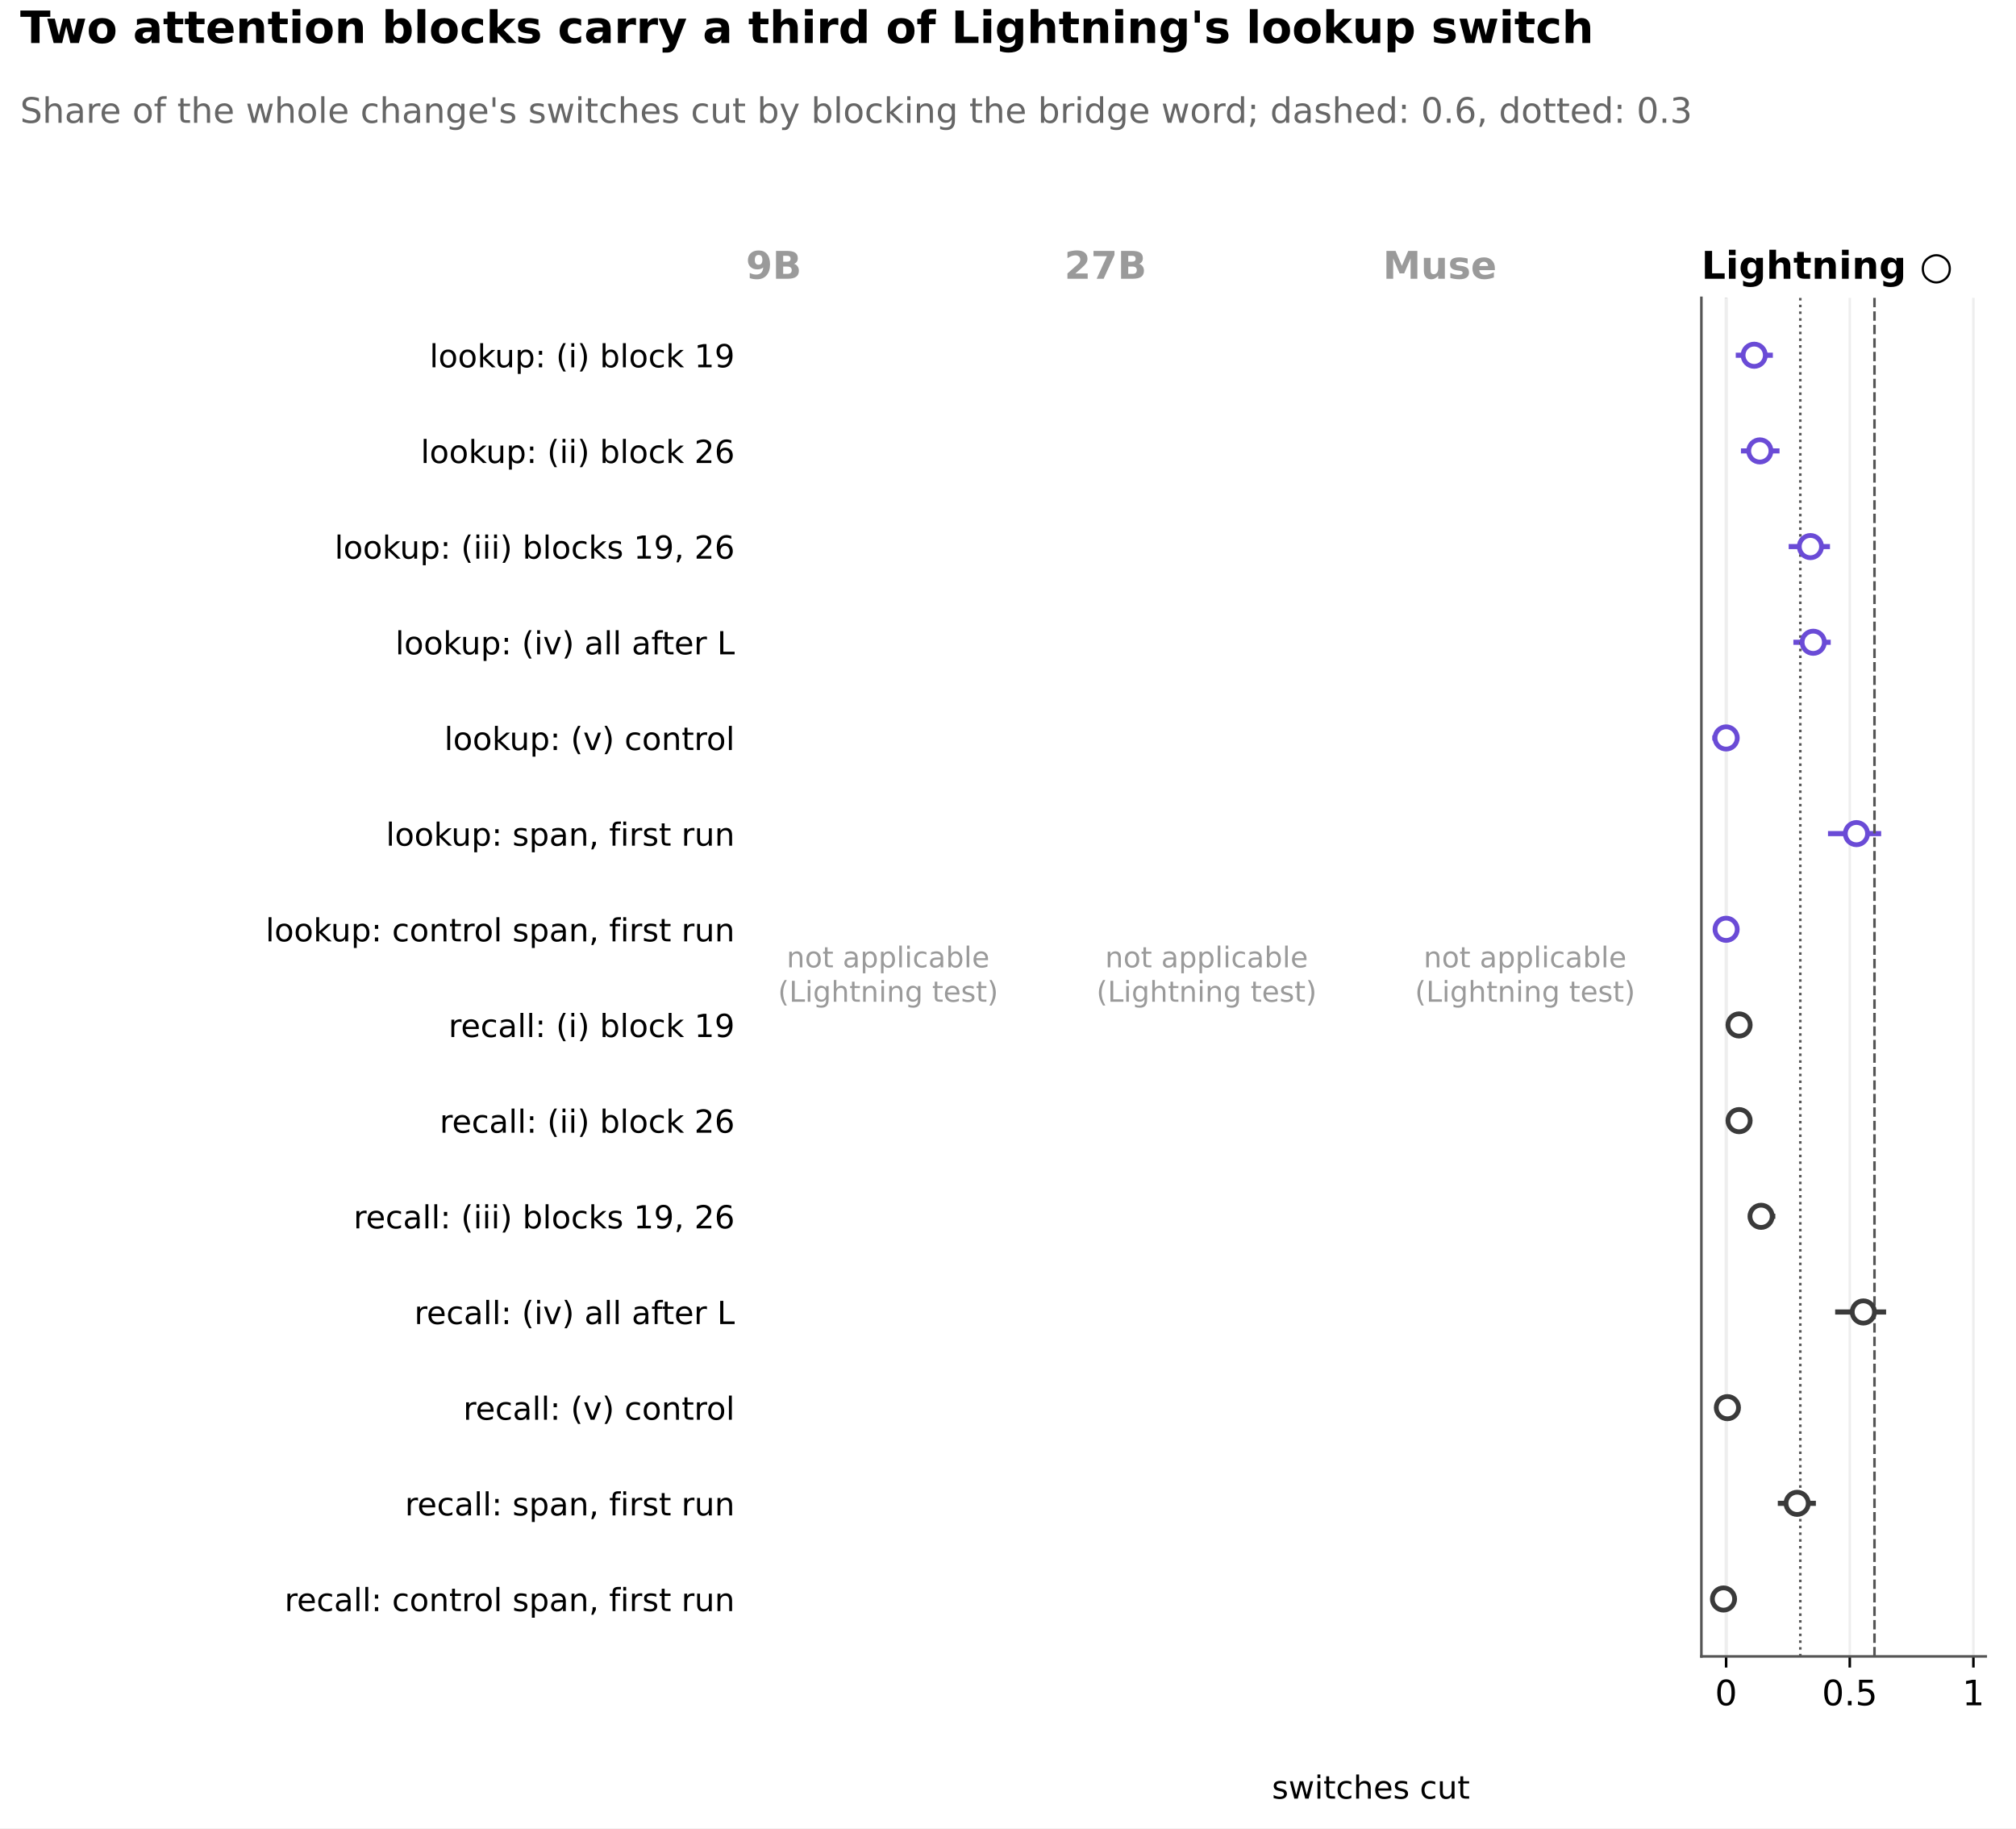
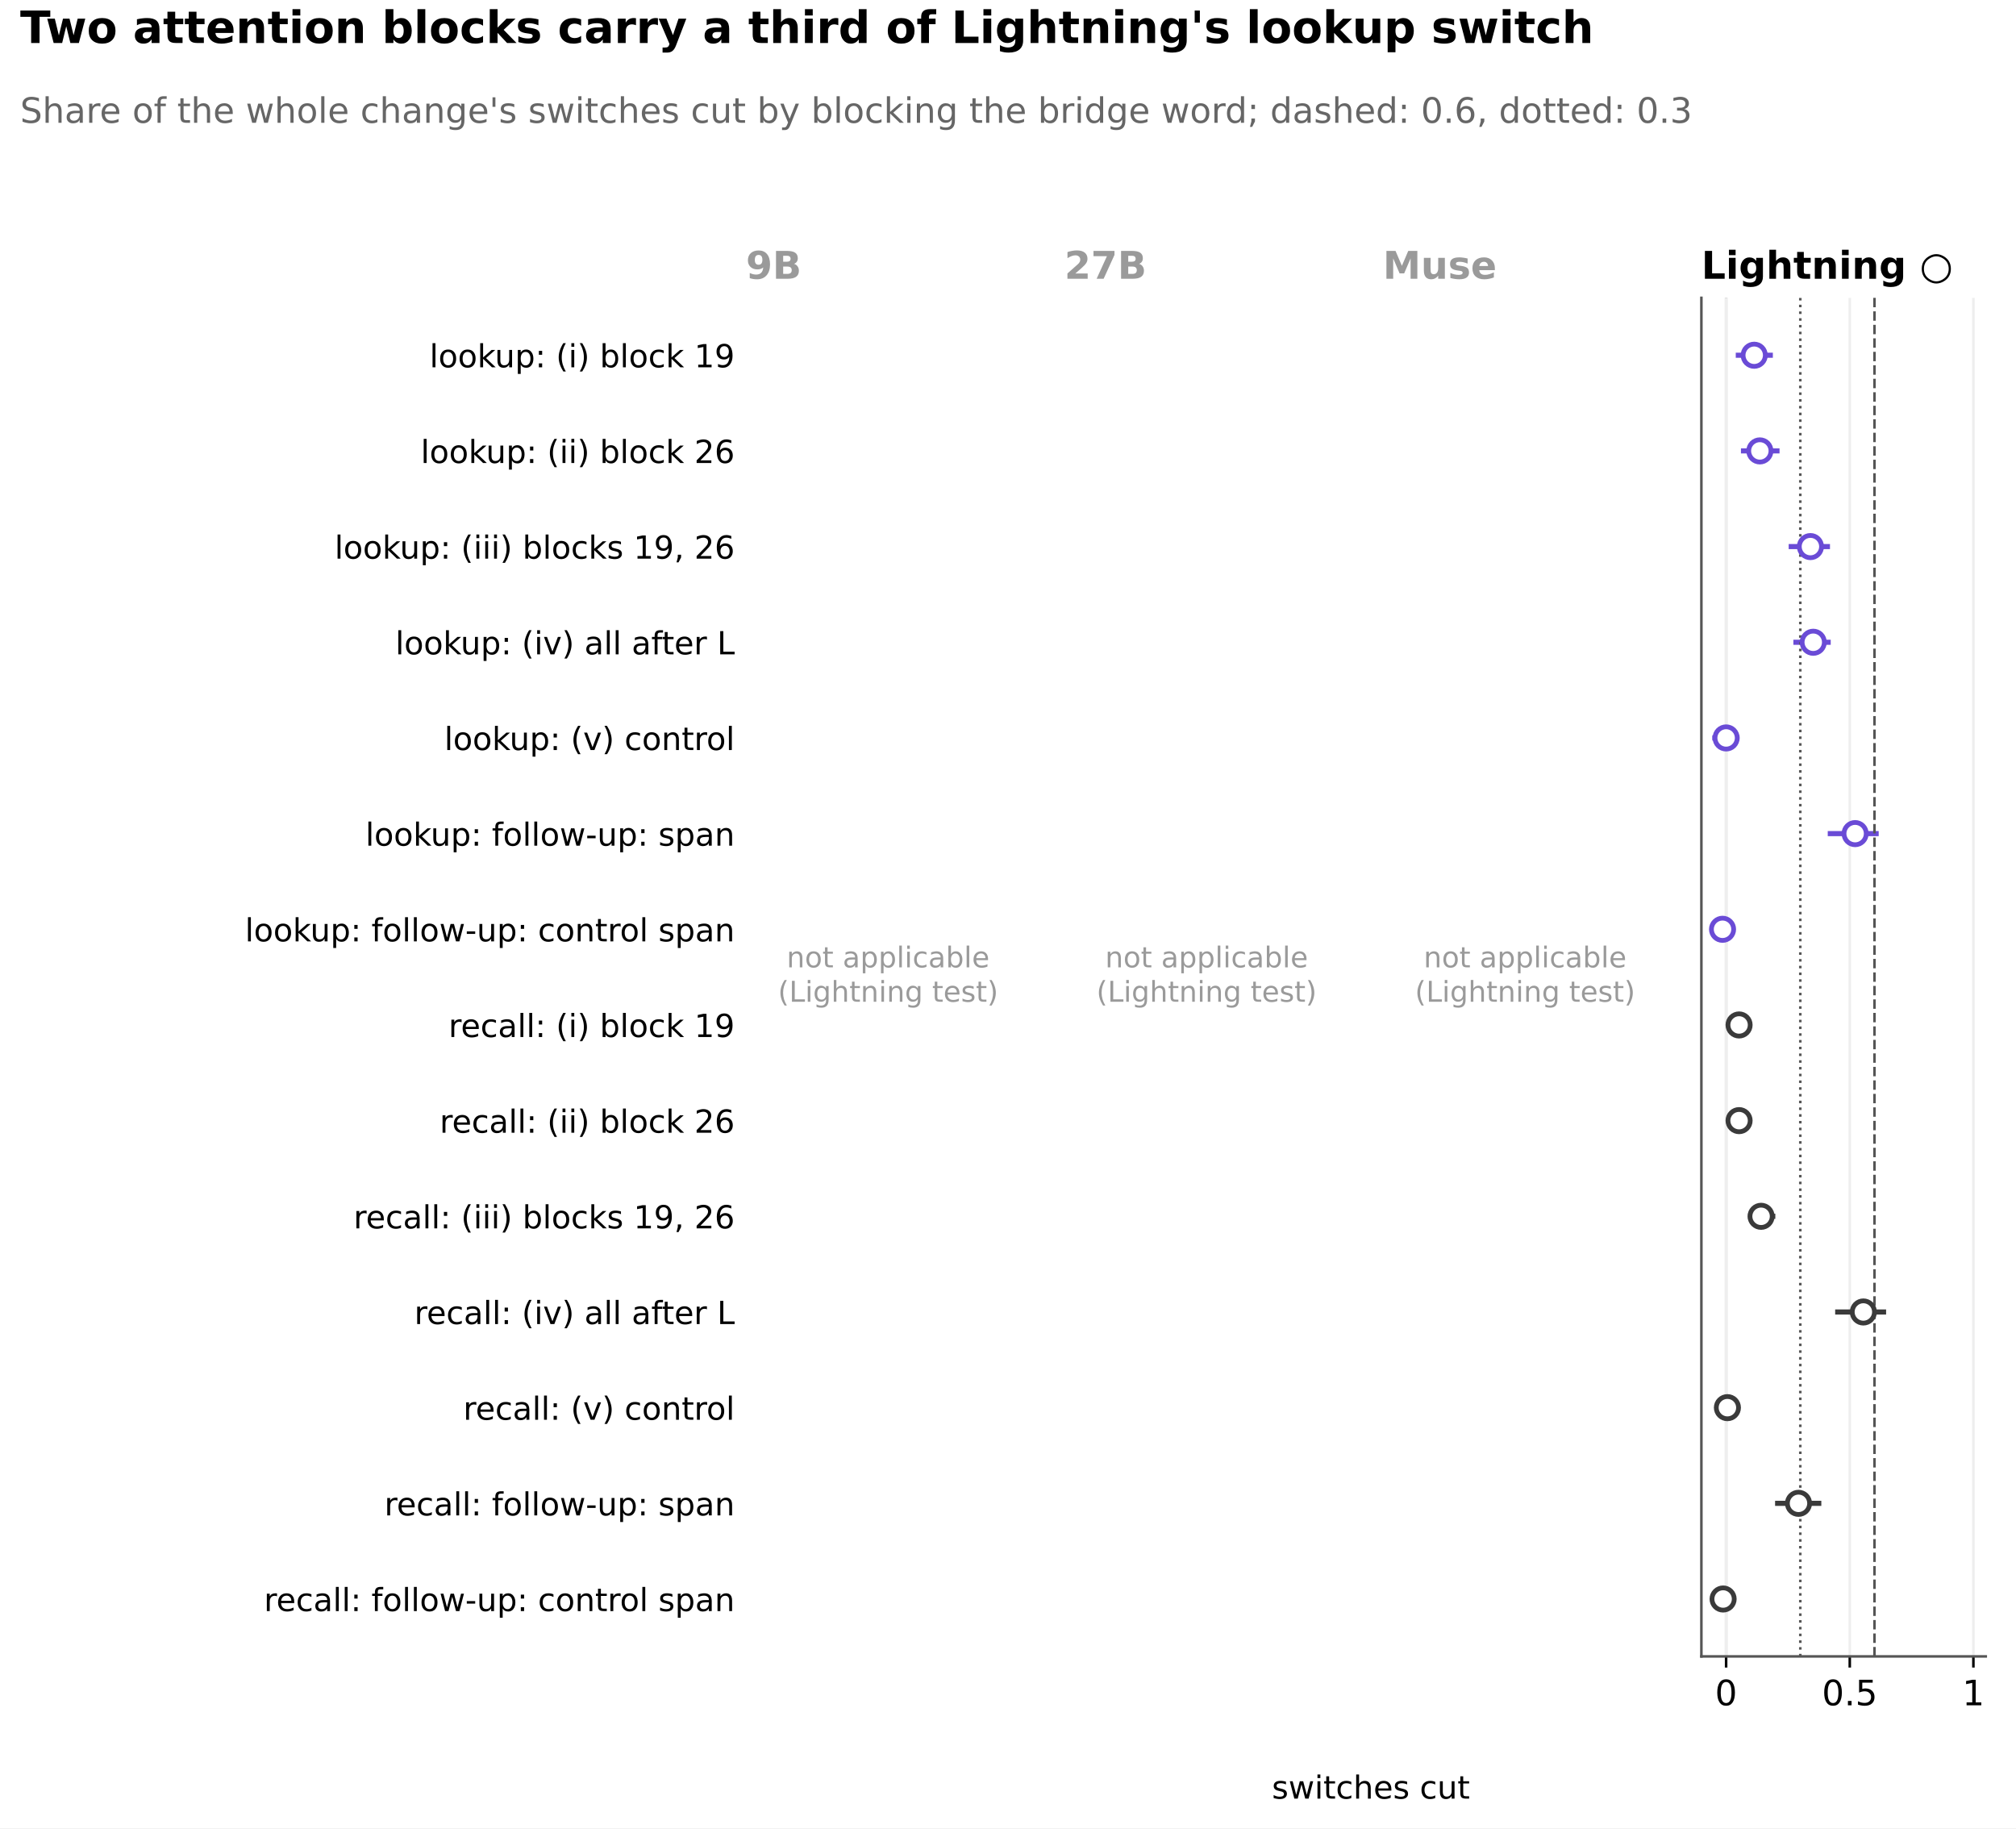
<svg xmlns="http://www.w3.org/2000/svg" xmlns:xlink="http://www.w3.org/1999/xlink" width="633.6pt" height="574.56pt" viewBox="0 0 633.6 574.56" version="1.1">
  <defs>
    <style type="text/css">*{stroke-linejoin: round; stroke-linecap: butt}</style>
  </defs>
  <g id="figure_1">
    <g id="patch_1">
      <path d="M 0 574.56  L 633.6 574.56  L 633.6 0  L 0 0  z " style="fill: #ffffff" />
    </g>
    <g id="axes_1">
      <g id="patch_2">
        <path d="M 234.432 520.56  L 323.804 520.56  L 323.804 93.6  L 234.432 93.6  z " style="fill: #ffffff" />
      </g>
      <g id="matplotlib.axis_1" />
      <g id="matplotlib.axis_2">
        <g id="ytick_1">
          <g id="text_1">
            <text style="font-size: 10px; font-family: 'DejaVu Sans'; text-anchor: end" x="230.932" y="115.44" transform="rotate(-0 230.932 115.4398)">lookup: (i) block 19</text>
          </g>
        </g>
        <g id="ytick_2">
          <g id="text_2">
            <text style="font-size: 10px; font-family: 'DejaVu Sans'; text-anchor: end" x="230.932" y="145.507" transform="rotate(-0 230.932 145.5074)">lookup: (ii) block 26</text>
          </g>
        </g>
        <g id="ytick_3">
          <g id="text_3">
            <text style="font-size: 10px; font-family: 'DejaVu Sans'; text-anchor: end" x="230.932" y="175.575" transform="rotate(-0 230.932 175.575)">lookup: (iii) blocks 19, 26</text>
          </g>
        </g>
        <g id="ytick_4">
          <g id="text_4">
            <text style="font-size: 10px; font-family: 'DejaVu Sans'; text-anchor: end" x="230.932" y="205.643" transform="rotate(-0 230.932 205.6426)">lookup: (iv) all after L</text>
          </g>
        </g>
        <g id="ytick_5">
          <g id="text_5">
            <text style="font-size: 10px; font-family: 'DejaVu Sans'; text-anchor: end" x="230.932" y="235.71" transform="rotate(-0 230.932 235.7102)">lookup: (v) control</text>
          </g>
        </g>
        <g id="ytick_6">
          <g id="text_6">
-             <text style="font-size: 10px; font-family: 'DejaVu Sans'; text-anchor: end" x="230.932" y="265.778" transform="rotate(-0 230.932 265.7778)">lookup: span, first run</text>
+             <text style="font-size: 10px; font-family: 'DejaVu Sans'; text-anchor: end" x="230.932" y="265.778" transform="rotate(-0 230.932 265.7778)">lookup: follow-up: span</text>
          </g>
        </g>
        <g id="ytick_7">
          <g id="text_7">
-             <text style="font-size: 10px; font-family: 'DejaVu Sans'; text-anchor: end" x="230.932" y="295.845" transform="rotate(-0 230.932 295.8454)">lookup: control span, first run</text>
+             <text style="font-size: 10px; font-family: 'DejaVu Sans'; text-anchor: end" x="230.932" y="295.845" transform="rotate(-0 230.932 295.8454)">lookup: follow-up: control span</text>
          </g>
        </g>
        <g id="ytick_8">
          <g id="text_8">
            <text style="font-size: 10px; font-family: 'DejaVu Sans'; text-anchor: end" x="230.932" y="325.913" transform="rotate(-0 230.932 325.913)">recall: (i) block 19</text>
          </g>
        </g>
        <g id="ytick_9">
          <g id="text_9">
            <text style="font-size: 10px; font-family: 'DejaVu Sans'; text-anchor: end" x="230.932" y="355.981" transform="rotate(-0 230.932 355.9806)">recall: (ii) block 26</text>
          </g>
        </g>
        <g id="ytick_10">
          <g id="text_10">
            <text style="font-size: 10px; font-family: 'DejaVu Sans'; text-anchor: end" x="230.932" y="386.048" transform="rotate(-0 230.932 386.0482)">recall: (iii) blocks 19, 26</text>
          </g>
        </g>
        <g id="ytick_11">
          <g id="text_11">
            <text style="font-size: 10px; font-family: 'DejaVu Sans'; text-anchor: end" x="230.932" y="416.116" transform="rotate(-0 230.932 416.1158)">recall: (iv) all after L</text>
          </g>
        </g>
        <g id="ytick_12">
          <g id="text_12">
            <text style="font-size: 10px; font-family: 'DejaVu Sans'; text-anchor: end" x="230.932" y="446.183" transform="rotate(-0 230.932 446.1834)">recall: (v) control</text>
          </g>
        </g>
        <g id="ytick_13">
          <g id="text_13">
-             <text style="font-size: 10px; font-family: 'DejaVu Sans'; text-anchor: end" x="230.932" y="476.251" transform="rotate(-0 230.932 476.2511)">recall: span, first run</text>
+             <text style="font-size: 10px; font-family: 'DejaVu Sans'; text-anchor: end" x="230.932" y="476.251" transform="rotate(-0 230.932 476.2511)">recall: follow-up: span</text>
          </g>
        </g>
        <g id="ytick_14">
          <g id="text_14">
-             <text style="font-size: 10px; font-family: 'DejaVu Sans'; text-anchor: end" x="230.932" y="506.319" transform="rotate(-0 230.932 506.3187)">recall: control span, first run</text>
+             <text style="font-size: 10px; font-family: 'DejaVu Sans'; text-anchor: end" x="230.932" y="506.319" transform="rotate(-0 230.932 506.3187)">recall: follow-up: control span</text>
          </g>
        </g>
      </g>
      <g id="text_15">
        <text style="font-size: 9px; font-family: 'DejaVu Sans'; fill: #9a9a9a" transform="translate(247.2393 304.017)">not applicable</text>
        <text style="font-size: 9px; font-family: 'DejaVu Sans'; fill: #9a9a9a" transform="translate(244.4943 314.8195)">(Lightning test)</text>
      </g>
      <g id="text_16">
        <text style="font-weight: 700; font-size: 12px; font-family: 'DejaVu Sans'; text-anchor: start; fill: #9a9a9a" x="234.432" y="87.6" transform="rotate(-0 234.432 87.6)">9B</text>
      </g>
    </g>
    <g id="axes_2">
      <g id="patch_3">
        <path d="M 334.529 520.56  L 423.902 520.56  L 423.902 93.6  L 334.529 93.6  z " style="fill: #ffffff" />
      </g>
      <g id="matplotlib.axis_3" />
      <g id="matplotlib.axis_4" />
      <g id="text_17">
        <text style="font-size: 9px; font-family: 'DejaVu Sans'; fill: #9a9a9a" transform="translate(347.3364 304.017)">not applicable</text>
        <text style="font-size: 9px; font-family: 'DejaVu Sans'; fill: #9a9a9a" transform="translate(344.5914 314.8195)">(Lightning test)</text>
      </g>
      <g id="text_18">
        <text style="font-weight: 700; font-size: 12px; font-family: 'DejaVu Sans'; text-anchor: start; fill: #9a9a9a" x="334.529" y="87.6" transform="rotate(-0 334.5292 87.6)">27B</text>
      </g>
    </g>
    <g id="axes_3">
      <g id="patch_4">
        <path d="M 434.626 520.56  L 523.999 520.56  L 523.999 93.6  L 434.626 93.6  z " style="fill: #ffffff" />
      </g>
      <g id="matplotlib.axis_5" />
      <g id="matplotlib.axis_6" />
      <g id="text_19">
        <text style="font-size: 9px; font-family: 'DejaVu Sans'; fill: #9a9a9a" transform="translate(447.4336 304.017)">not applicable</text>
        <text style="font-size: 9px; font-family: 'DejaVu Sans'; fill: #9a9a9a" transform="translate(444.6886 314.8195)">(Lightning test)</text>
      </g>
      <g id="text_20">
        <text style="font-weight: 700; font-size: 12px; font-family: 'DejaVu Sans'; text-anchor: start; fill: #9a9a9a" x="434.626" y="87.6" transform="rotate(-0 434.6263 87.6)">Muse</text>
      </g>
    </g>
    <g id="axes_4">
      <g id="patch_5">
        <path d="M 534.724 520.56  L 624.096 520.56  L 624.096 93.6  L 534.724 93.6  z " style="fill: #ffffff" />
      </g>
      <g id="line2d_1">
-         <path d="M 542.495 520.56  L 542.495 93.6  " clip-path="url(#pc5caa77f12)" style="fill: none; stroke: #999999; stroke-width: 0.8; stroke-linecap: square" />
+         <path d="M 542.495 520.56  L 542.495 93.6  " clip-path="url(#pe01d6758a8)" style="fill: none; stroke: #999999; stroke-width: 0.8; stroke-linecap: square" />
      </g>
      <g id="matplotlib.axis_7">
        <g id="xtick_1">
          <g id="line2d_2">
-             <path d="M 542.495 520.56  L 542.495 93.6  " clip-path="url(#pc5caa77f12)" style="fill: none; stroke: #eeeeee; stroke-width: 0.8; stroke-linecap: square" />
+             <path d="M 542.495 520.56  L 542.495 93.6  " clip-path="url(#pe01d6758a8)" style="fill: none; stroke: #eeeeee; stroke-width: 0.8; stroke-linecap: square" />
          </g>
          <g id="line2d_3">
            <defs>
-               <path id="m128b6631fc" d="M 0 0  L 0 3.5  " style="stroke: #000000; stroke-width: 0.8" />
+               <path id="m701ce9fa40" d="M 0 0  L 0 3.5  " style="stroke: #000000; stroke-width: 0.8" />
            </defs>
            <g>
-               <use xlink:href="#m128b6631fc" x="542.495" y="520.56" style="stroke: #000000; stroke-width: 0.8" />
+               <use xlink:href="#m701ce9fa40" x="542.495" y="520.56" style="stroke: #000000; stroke-width: 0.8" />
            </g>
          </g>
          <g id="text_21">
            <text style="font-size: 11px; font-family: 'DejaVu Sans'; text-anchor: middle" x="542.495" y="535.917" transform="rotate(-0 542.495 535.9174)">0</text>
          </g>
        </g>
        <g id="xtick_2">
          <g id="line2d_4">
-             <path d="M 581.353 520.56  L 581.353 93.6  " clip-path="url(#pc5caa77f12)" style="fill: none; stroke: #eeeeee; stroke-width: 0.8; stroke-linecap: square" />
+             <path d="M 581.353 520.56  L 581.353 93.6  " clip-path="url(#pe01d6758a8)" style="fill: none; stroke: #eeeeee; stroke-width: 0.8; stroke-linecap: square" />
          </g>
          <g id="line2d_5">
            <g>
-               <use xlink:href="#m128b6631fc" x="581.353" y="520.56" style="stroke: #000000; stroke-width: 0.8" />
+               <use xlink:href="#m701ce9fa40" x="581.353" y="520.56" style="stroke: #000000; stroke-width: 0.8" />
            </g>
          </g>
          <g id="text_22">
            <text style="font-size: 11px; font-family: 'DejaVu Sans'; text-anchor: middle" x="581.353" y="535.917" transform="rotate(-0 581.3526 535.9174)">0.5</text>
          </g>
        </g>
        <g id="xtick_3">
          <g id="line2d_6">
-             <path d="M 620.21 520.56  L 620.21 93.6  " clip-path="url(#pc5caa77f12)" style="fill: none; stroke: #eeeeee; stroke-width: 0.8; stroke-linecap: square" />
+             <path d="M 620.21 520.56  L 620.21 93.6  " clip-path="url(#pe01d6758a8)" style="fill: none; stroke: #eeeeee; stroke-width: 0.8; stroke-linecap: square" />
          </g>
          <g id="line2d_7">
            <g>
-               <use xlink:href="#m128b6631fc" x="620.21" y="520.56" style="stroke: #000000; stroke-width: 0.8" />
+               <use xlink:href="#m701ce9fa40" x="620.21" y="520.56" style="stroke: #000000; stroke-width: 0.8" />
            </g>
          </g>
          <g id="text_23">
            <text style="font-size: 11px; font-family: 'DejaVu Sans'; text-anchor: middle" x="620.21" y="535.917" transform="rotate(-0 620.2102 535.9174)">1</text>
          </g>
        </g>
      </g>
      <g id="matplotlib.axis_8">
        <g id="ytick_15">
          <g id="line2d_8" />
        </g>
        <g id="ytick_16">
          <g id="line2d_9" />
        </g>
        <g id="ytick_17">
          <g id="line2d_10" />
        </g>
        <g id="ytick_18">
          <g id="line2d_11" />
        </g>
        <g id="ytick_19">
          <g id="line2d_12" />
        </g>
        <g id="ytick_20">
          <g id="line2d_13" />
        </g>
        <g id="ytick_21">
          <g id="line2d_14" />
        </g>
        <g id="ytick_22">
          <g id="line2d_15" />
        </g>
        <g id="ytick_23">
          <g id="line2d_16" />
        </g>
        <g id="ytick_24">
          <g id="line2d_17" />
        </g>
        <g id="ytick_25">
          <g id="line2d_18" />
        </g>
        <g id="ytick_26">
          <g id="line2d_19" />
        </g>
        <g id="ytick_27">
          <g id="line2d_20" />
        </g>
        <g id="ytick_28">
          <g id="line2d_21" />
        </g>
      </g>
      <g id="line2d_22">
-         <path d="M 545.526 111.641  L 557.183 111.641  " clip-path="url(#pc5caa77f12)" style="fill: none; stroke: #6a4bd6; stroke-width: 1.6" />
+         <path d="M 545.526 111.641  L 557.183 111.641  " clip-path="url(#pe01d6758a8)" style="fill: none; stroke: #6a4bd6; stroke-width: 1.6" />
      </g>
      <g id="line2d_23">
-         <path d="M 547.158 141.708  L 559.282 141.708  " clip-path="url(#pc5caa77f12)" style="fill: none; stroke: #6a4bd6; stroke-width: 1.6" />
+         <path d="M 547.158 141.708  L 559.282 141.708  " clip-path="url(#pe01d6758a8)" style="fill: none; stroke: #6a4bd6; stroke-width: 1.6" />
      </g>
      <g id="line2d_24">
-         <path d="M 562.157 171.776  L 575.135 171.776  " clip-path="url(#pc5caa77f12)" style="fill: none; stroke: #6a4bd6; stroke-width: 1.6" />
+         <path d="M 562.157 171.776  L 575.135 171.776  " clip-path="url(#pe01d6758a8)" style="fill: none; stroke: #6a4bd6; stroke-width: 1.6" />
      </g>
      <g id="line2d_25">
-         <path d="M 563.634 201.843  L 575.369 201.843  " clip-path="url(#pc5caa77f12)" style="fill: none; stroke: #6a4bd6; stroke-width: 1.6" />
+         <path d="M 563.634 201.843  L 575.369 201.843  " clip-path="url(#pe01d6758a8)" style="fill: none; stroke: #6a4bd6; stroke-width: 1.6" />
      </g>
      <g id="line2d_26">
-         <path d="M 538.143 231.911  L 546.692 231.911  " clip-path="url(#pc5caa77f12)" style="fill: none; stroke: #6a4bd6; stroke-width: 1.6" />
+         <path d="M 538.143 231.911  L 546.692 231.911  " clip-path="url(#pe01d6758a8)" style="fill: none; stroke: #6a4bd6; stroke-width: 1.6" />
      </g>
      <g id="line2d_27">
-         <path d="M 574.514 261.979  L 591.222 261.979  " clip-path="url(#pc5caa77f12)" style="fill: none; stroke: #6a4bd6; stroke-width: 1.6" />
+         <path d="M 574.436 261.979  L 590.445 261.979  " clip-path="url(#pe01d6758a8)" style="fill: none; stroke: #6a4bd6; stroke-width: 1.6" />
      </g>
      <g id="line2d_28">
-         <path d="M 539.464 292.046  L 545.681 292.046  " clip-path="url(#pc5caa77f12)" style="fill: none; stroke: #6a4bd6; stroke-width: 1.6" />
+         <path d="M 538.609 292.046  L 542.495 292.046  " clip-path="url(#pe01d6758a8)" style="fill: none; stroke: #6a4bd6; stroke-width: 1.6" />
      </g>
      <g id="line2d_29">
-         <path d="M 544.127 322.114  L 548.945 322.114  " clip-path="url(#pc5caa77f12)" style="fill: none; stroke: #3a3a3a; stroke-width: 1.6" />
+         <path d="M 544.127 322.114  L 548.945 322.114  " clip-path="url(#pe01d6758a8)" style="fill: none; stroke: #3a3a3a; stroke-width: 1.6" />
      </g>
      <g id="line2d_30">
-         <path d="M 543.583 352.181  L 549.956 352.181  " clip-path="url(#pc5caa77f12)" style="fill: none; stroke: #3a3a3a; stroke-width: 1.6" />
+         <path d="M 543.583 352.181  L 549.956 352.181  " clip-path="url(#pe01d6758a8)" style="fill: none; stroke: #3a3a3a; stroke-width: 1.6" />
      </g>
      <g id="line2d_31">
-         <path d="M 549.412 382.249  L 557.96 382.249  " clip-path="url(#pc5caa77f12)" style="fill: none; stroke: #3a3a3a; stroke-width: 1.6" />
+         <path d="M 549.412 382.249  L 557.96 382.249  " clip-path="url(#pe01d6758a8)" style="fill: none; stroke: #3a3a3a; stroke-width: 1.6" />
      </g>
      <g id="line2d_32">
-         <path d="M 576.767 412.317  L 592.777 412.317  " clip-path="url(#pc5caa77f12)" style="fill: none; stroke: #3a3a3a; stroke-width: 1.6" />
+         <path d="M 576.767 412.317  L 592.777 412.317  " clip-path="url(#pe01d6758a8)" style="fill: none; stroke: #3a3a3a; stroke-width: 1.6" />
      </g>
      <g id="line2d_33">
-         <path d="M 541.562 442.384  L 544.205 442.384  " clip-path="url(#pc5caa77f12)" style="fill: none; stroke: #3a3a3a; stroke-width: 1.6" />
+         <path d="M 541.562 442.384  L 544.205 442.384  " clip-path="url(#pe01d6758a8)" style="fill: none; stroke: #3a3a3a; stroke-width: 1.6" />
      </g>
      <g id="line2d_34">
-         <path d="M 558.738 472.452  L 570.706 472.452  " clip-path="url(#pc5caa77f12)" style="fill: none; stroke: #3a3a3a; stroke-width: 1.6" />
+         <path d="M 557.883 472.452  L 572.415 472.452  " clip-path="url(#pe01d6758a8)" style="fill: none; stroke: #3a3a3a; stroke-width: 1.6" />
      </g>
      <g id="line2d_35">
-         <path d="M 539.62 502.519  L 542.495 502.519  " clip-path="url(#pc5caa77f12)" style="fill: none; stroke: #3a3a3a; stroke-width: 1.6" />
+         <path d="M 539.231 502.519  L 542.495 502.519  " clip-path="url(#pe01d6758a8)" style="fill: none; stroke: #3a3a3a; stroke-width: 1.6" />
      </g>
      <g id="line2d_36">
-         <path d="M 589.124 520.56  L 589.124 93.6  " clip-path="url(#pc5caa77f12)" style="fill: none; stroke-dasharray: 2.96,1.28; stroke-dashoffset: 0; stroke: #555555; stroke-width: 0.8" />
+         <path d="M 589.124 520.56  L 589.124 93.6  " clip-path="url(#pe01d6758a8)" style="fill: none; stroke-dasharray: 2.96,1.28; stroke-dashoffset: 0; stroke: #555555; stroke-width: 0.8" />
      </g>
      <g id="line2d_37">
-         <path d="M 565.81 520.56  L 565.81 93.6  " clip-path="url(#pc5caa77f12)" style="fill: none; stroke-dasharray: 0.8,1.32; stroke-dashoffset: 0; stroke: #555555; stroke-width: 0.8" />
+         <path d="M 565.81 520.56  L 565.81 93.6  " clip-path="url(#pe01d6758a8)" style="fill: none; stroke-dasharray: 0.8,1.32; stroke-dashoffset: 0; stroke: #555555; stroke-width: 0.8" />
      </g>
      <g id="patch_6">
        <path d="M 534.724 520.56  L 534.724 93.6  " style="fill: none; stroke: #555555; stroke-width: 0.8; stroke-linejoin: miter; stroke-linecap: square" />
      </g>
      <g id="patch_7">
        <path d="M 534.724 520.56  L 624.096 520.56  " style="fill: none; stroke: #555555; stroke-width: 0.8; stroke-linejoin: miter; stroke-linecap: square" />
      </g>
      <g id="line2d_38">
        <defs>
-           <path id="m274c85e8d4" d="M 0 3.5  C 0.928 3.5 1.819 3.131 2.475 2.475  C 3.131 1.819 3.5 0.928 3.5 0  C 3.5 -0.928 3.131 -1.819 2.475 -2.475  C 1.819 -3.131 0.928 -3.5 0 -3.5  C -0.928 -3.5 -1.819 -3.131 -2.475 -2.475  C -3.131 -1.819 -3.5 -0.928 -3.5 0  C -3.5 0.928 -3.131 1.819 -2.475 2.475  C -1.819 3.131 -0.928 3.5 0 3.5  z " style="stroke: #6a4bd6; stroke-width: 1.5" />
+           <path id="m2e72b9f02e" d="M 0 3.5  C 0.928 3.5 1.819 3.131 2.475 2.475  C 3.131 1.819 3.5 0.928 3.5 0  C 3.5 -0.928 3.131 -1.819 2.475 -2.475  C 1.819 -3.131 0.928 -3.5 0 -3.5  C -0.928 -3.5 -1.819 -3.131 -2.475 -2.475  C -3.131 -1.819 -3.5 -0.928 -3.5 0  C -3.5 0.928 -3.131 1.819 -2.475 2.475  C -1.819 3.131 -0.928 3.5 0 3.5  z " style="stroke: #6a4bd6; stroke-width: 1.5" />
        </defs>
-         <g clip-path="url(#pc5caa77f12)">
-           <use xlink:href="#m274c85e8d4" x="551.323" y="111.641" style="fill: #ffffff; stroke: #6a4bd6; stroke-width: 1.5" />
+         <g clip-path="url(#pe01d6758a8)">
+           <use xlink:href="#m2e72b9f02e" x="551.323" y="111.641" style="fill: #ffffff; stroke: #6a4bd6; stroke-width: 1.5" />
        </g>
      </g>
      <g id="line2d_39">
-         <g clip-path="url(#pc5caa77f12)">
-           <use xlink:href="#m274c85e8d4" x="553.095" y="141.708" style="fill: #ffffff; stroke: #6a4bd6; stroke-width: 1.5" />
+         <g clip-path="url(#pe01d6758a8)">
+           <use xlink:href="#m2e72b9f02e" x="553.095" y="141.708" style="fill: #ffffff; stroke: #6a4bd6; stroke-width: 1.5" />
        </g>
      </g>
      <g id="line2d_40">
-         <g clip-path="url(#pc5caa77f12)">
-           <use xlink:href="#m274c85e8d4" x="568.988" y="171.776" style="fill: #ffffff; stroke: #6a4bd6; stroke-width: 1.5" />
+         <g clip-path="url(#pe01d6758a8)">
+           <use xlink:href="#m2e72b9f02e" x="568.988" y="171.776" style="fill: #ffffff; stroke: #6a4bd6; stroke-width: 1.5" />
        </g>
      </g>
      <g id="line2d_41">
-         <g clip-path="url(#pc5caa77f12)">
-           <use xlink:href="#m274c85e8d4" x="569.874" y="201.843" style="fill: #ffffff; stroke: #6a4bd6; stroke-width: 1.5" />
+         <g clip-path="url(#pe01d6758a8)">
+           <use xlink:href="#m2e72b9f02e" x="569.874" y="201.843" style="fill: #ffffff; stroke: #6a4bd6; stroke-width: 1.5" />
        </g>
      </g>
      <g id="line2d_42">
-         <g clip-path="url(#pc5caa77f12)">
-           <use xlink:href="#m274c85e8d4" x="542.495" y="231.911" style="fill: #ffffff; stroke: #6a4bd6; stroke-width: 1.5" />
+         <g clip-path="url(#pe01d6758a8)">
+           <use xlink:href="#m2e72b9f02e" x="542.495" y="231.911" style="fill: #ffffff; stroke: #6a4bd6; stroke-width: 1.5" />
        </g>
      </g>
      <g id="line2d_43">
-         <g clip-path="url(#pc5caa77f12)">
-           <use xlink:href="#m274c85e8d4" x="583.451" y="261.979" style="fill: #ffffff; stroke: #6a4bd6; stroke-width: 1.5" />
+         <g clip-path="url(#pe01d6758a8)">
+           <use xlink:href="#m2e72b9f02e" x="583.039" y="261.979" style="fill: #ffffff; stroke: #6a4bd6; stroke-width: 1.5" />
        </g>
      </g>
      <g id="line2d_44">
-         <g clip-path="url(#pc5caa77f12)">
-           <use xlink:href="#m274c85e8d4" x="542.495" y="292.046" style="fill: #ffffff; stroke: #6a4bd6; stroke-width: 1.5" />
+         <g clip-path="url(#pe01d6758a8)">
+           <use xlink:href="#m2e72b9f02e" x="541.368" y="292.046" style="fill: #ffffff; stroke: #6a4bd6; stroke-width: 1.5" />
        </g>
      </g>
      <g id="line2d_45">
        <defs>
-           <path id="mbeff2deafb" d="M 0 3.5  C 0.928 3.5 1.819 3.131 2.475 2.475  C 3.131 1.819 3.5 0.928 3.5 0  C 3.5 -0.928 3.131 -1.819 2.475 -2.475  C 1.819 -3.131 0.928 -3.5 0 -3.5  C -0.928 -3.5 -1.819 -3.131 -2.475 -2.475  C -3.131 -1.819 -3.5 -0.928 -3.5 0  C -3.5 0.928 -3.131 1.819 -2.475 2.475  C -1.819 3.131 -0.928 3.5 0 3.5  z " style="stroke: #3a3a3a; stroke-width: 1.5" />
+           <path id="m252be7be9a" d="M 0 3.5  C 0.928 3.5 1.819 3.131 2.475 2.475  C 3.131 1.819 3.5 0.928 3.5 0  C 3.5 -0.928 3.131 -1.819 2.475 -2.475  C 1.819 -3.131 0.928 -3.5 0 -3.5  C -0.928 -3.5 -1.819 -3.131 -2.475 -2.475  C -3.131 -1.819 -3.5 -0.928 -3.5 0  C -3.5 0.928 -3.131 1.819 -2.475 2.475  C -1.819 3.131 -0.928 3.5 0 3.5  z " style="stroke: #3a3a3a; stroke-width: 1.5" />
        </defs>
-         <g clip-path="url(#pc5caa77f12)">
-           <use xlink:href="#mbeff2deafb" x="546.567" y="322.114" style="fill: #ffffff; stroke: #3a3a3a; stroke-width: 1.5" />
+         <g clip-path="url(#pe01d6758a8)">
+           <use xlink:href="#m252be7be9a" x="546.567" y="322.114" style="fill: #ffffff; stroke: #3a3a3a; stroke-width: 1.5" />
        </g>
      </g>
      <g id="line2d_46">
-         <g clip-path="url(#pc5caa77f12)">
-           <use xlink:href="#mbeff2deafb" x="546.567" y="352.181" style="fill: #ffffff; stroke: #3a3a3a; stroke-width: 1.5" />
+         <g clip-path="url(#pe01d6758a8)">
+           <use xlink:href="#m252be7be9a" x="546.567" y="352.181" style="fill: #ffffff; stroke: #3a3a3a; stroke-width: 1.5" />
        </g>
      </g>
      <g id="line2d_47">
-         <g clip-path="url(#pc5caa77f12)">
-           <use xlink:href="#mbeff2deafb" x="553.484" y="382.249" style="fill: #ffffff; stroke: #3a3a3a; stroke-width: 1.5" />
+         <g clip-path="url(#pe01d6758a8)">
+           <use xlink:href="#m252be7be9a" x="553.484" y="382.249" style="fill: #ffffff; stroke: #3a3a3a; stroke-width: 1.5" />
        </g>
      </g>
      <g id="line2d_48">
-         <g clip-path="url(#pc5caa77f12)">
-           <use xlink:href="#mbeff2deafb" x="585.627" y="412.317" style="fill: #ffffff; stroke: #3a3a3a; stroke-width: 1.5" />
+         <g clip-path="url(#pe01d6758a8)">
+           <use xlink:href="#m252be7be9a" x="585.627" y="412.317" style="fill: #ffffff; stroke: #3a3a3a; stroke-width: 1.5" />
        </g>
      </g>
      <g id="line2d_49">
-         <g clip-path="url(#pc5caa77f12)">
-           <use xlink:href="#mbeff2deafb" x="542.899" y="442.384" style="fill: #ffffff; stroke: #3a3a3a; stroke-width: 1.5" />
+         <g clip-path="url(#pe01d6758a8)">
+           <use xlink:href="#m252be7be9a" x="542.899" y="442.384" style="fill: #ffffff; stroke: #3a3a3a; stroke-width: 1.5" />
        </g>
      </g>
      <g id="line2d_50">
-         <g clip-path="url(#pc5caa77f12)">
-           <use xlink:href="#mbeff2deafb" x="564.815" y="472.452" style="fill: #ffffff; stroke: #3a3a3a; stroke-width: 1.5" />
+         <g clip-path="url(#pe01d6758a8)">
+           <use xlink:href="#m252be7be9a" x="565.242" y="472.452" style="fill: #ffffff; stroke: #3a3a3a; stroke-width: 1.5" />
        </g>
      </g>
      <g id="line2d_51">
-         <g clip-path="url(#pc5caa77f12)">
-           <use xlink:href="#mbeff2deafb" x="541.671" y="502.519" style="fill: #ffffff; stroke: #3a3a3a; stroke-width: 1.5" />
+         <g clip-path="url(#pe01d6758a8)">
+           <use xlink:href="#m252be7be9a" x="541.547" y="502.519" style="fill: #ffffff; stroke: #3a3a3a; stroke-width: 1.5" />
        </g>
      </g>
      <g id="text_24">
        <text style="font-weight: 700; font-size: 12px; font-family: 'DejaVu Sans'; text-anchor: start" x="534.724" y="87.6" transform="rotate(-0 534.7235 87.6)">Lightning ○</text>
      </g>
    </g>
    <g id="text_25">
      <text style="font-weight: 700; font-size: 14px; font-family: 'DejaVu Sans'; text-anchor: start" x="6.336" y="13.511" transform="rotate(-0 6.336 13.51061)">Two attention blocks carry a third of Lightning's lookup switch</text>
    </g>
    <g id="text_26">
      <text style="font-size: 11px; font-family: 'DejaVu Sans'; text-anchor: start; fill: #666666" x="6.336" y="38.598" transform="rotate(-0 6.336 38.59828)">Share of the whole change's switches cut by blocking the bridge word; dashed: 0.6, dotted: 0.3</text>
    </g>
    <g id="text_27">
      <text style="font-size: 10px; font-family: 'DejaVu Sans'; text-anchor: middle" x="430.848" y="565.263" transform="rotate(-0 430.848 565.2629)">switches cut</text>
    </g>
  </g>
  <defs>
-     <clipPath id="pc5caa77f12">
+     <clipPath id="pe01d6758a8">
      <rect x="534.724" y="93.6" width="89.372" height="426.96" />
    </clipPath>
  </defs>
</svg>
